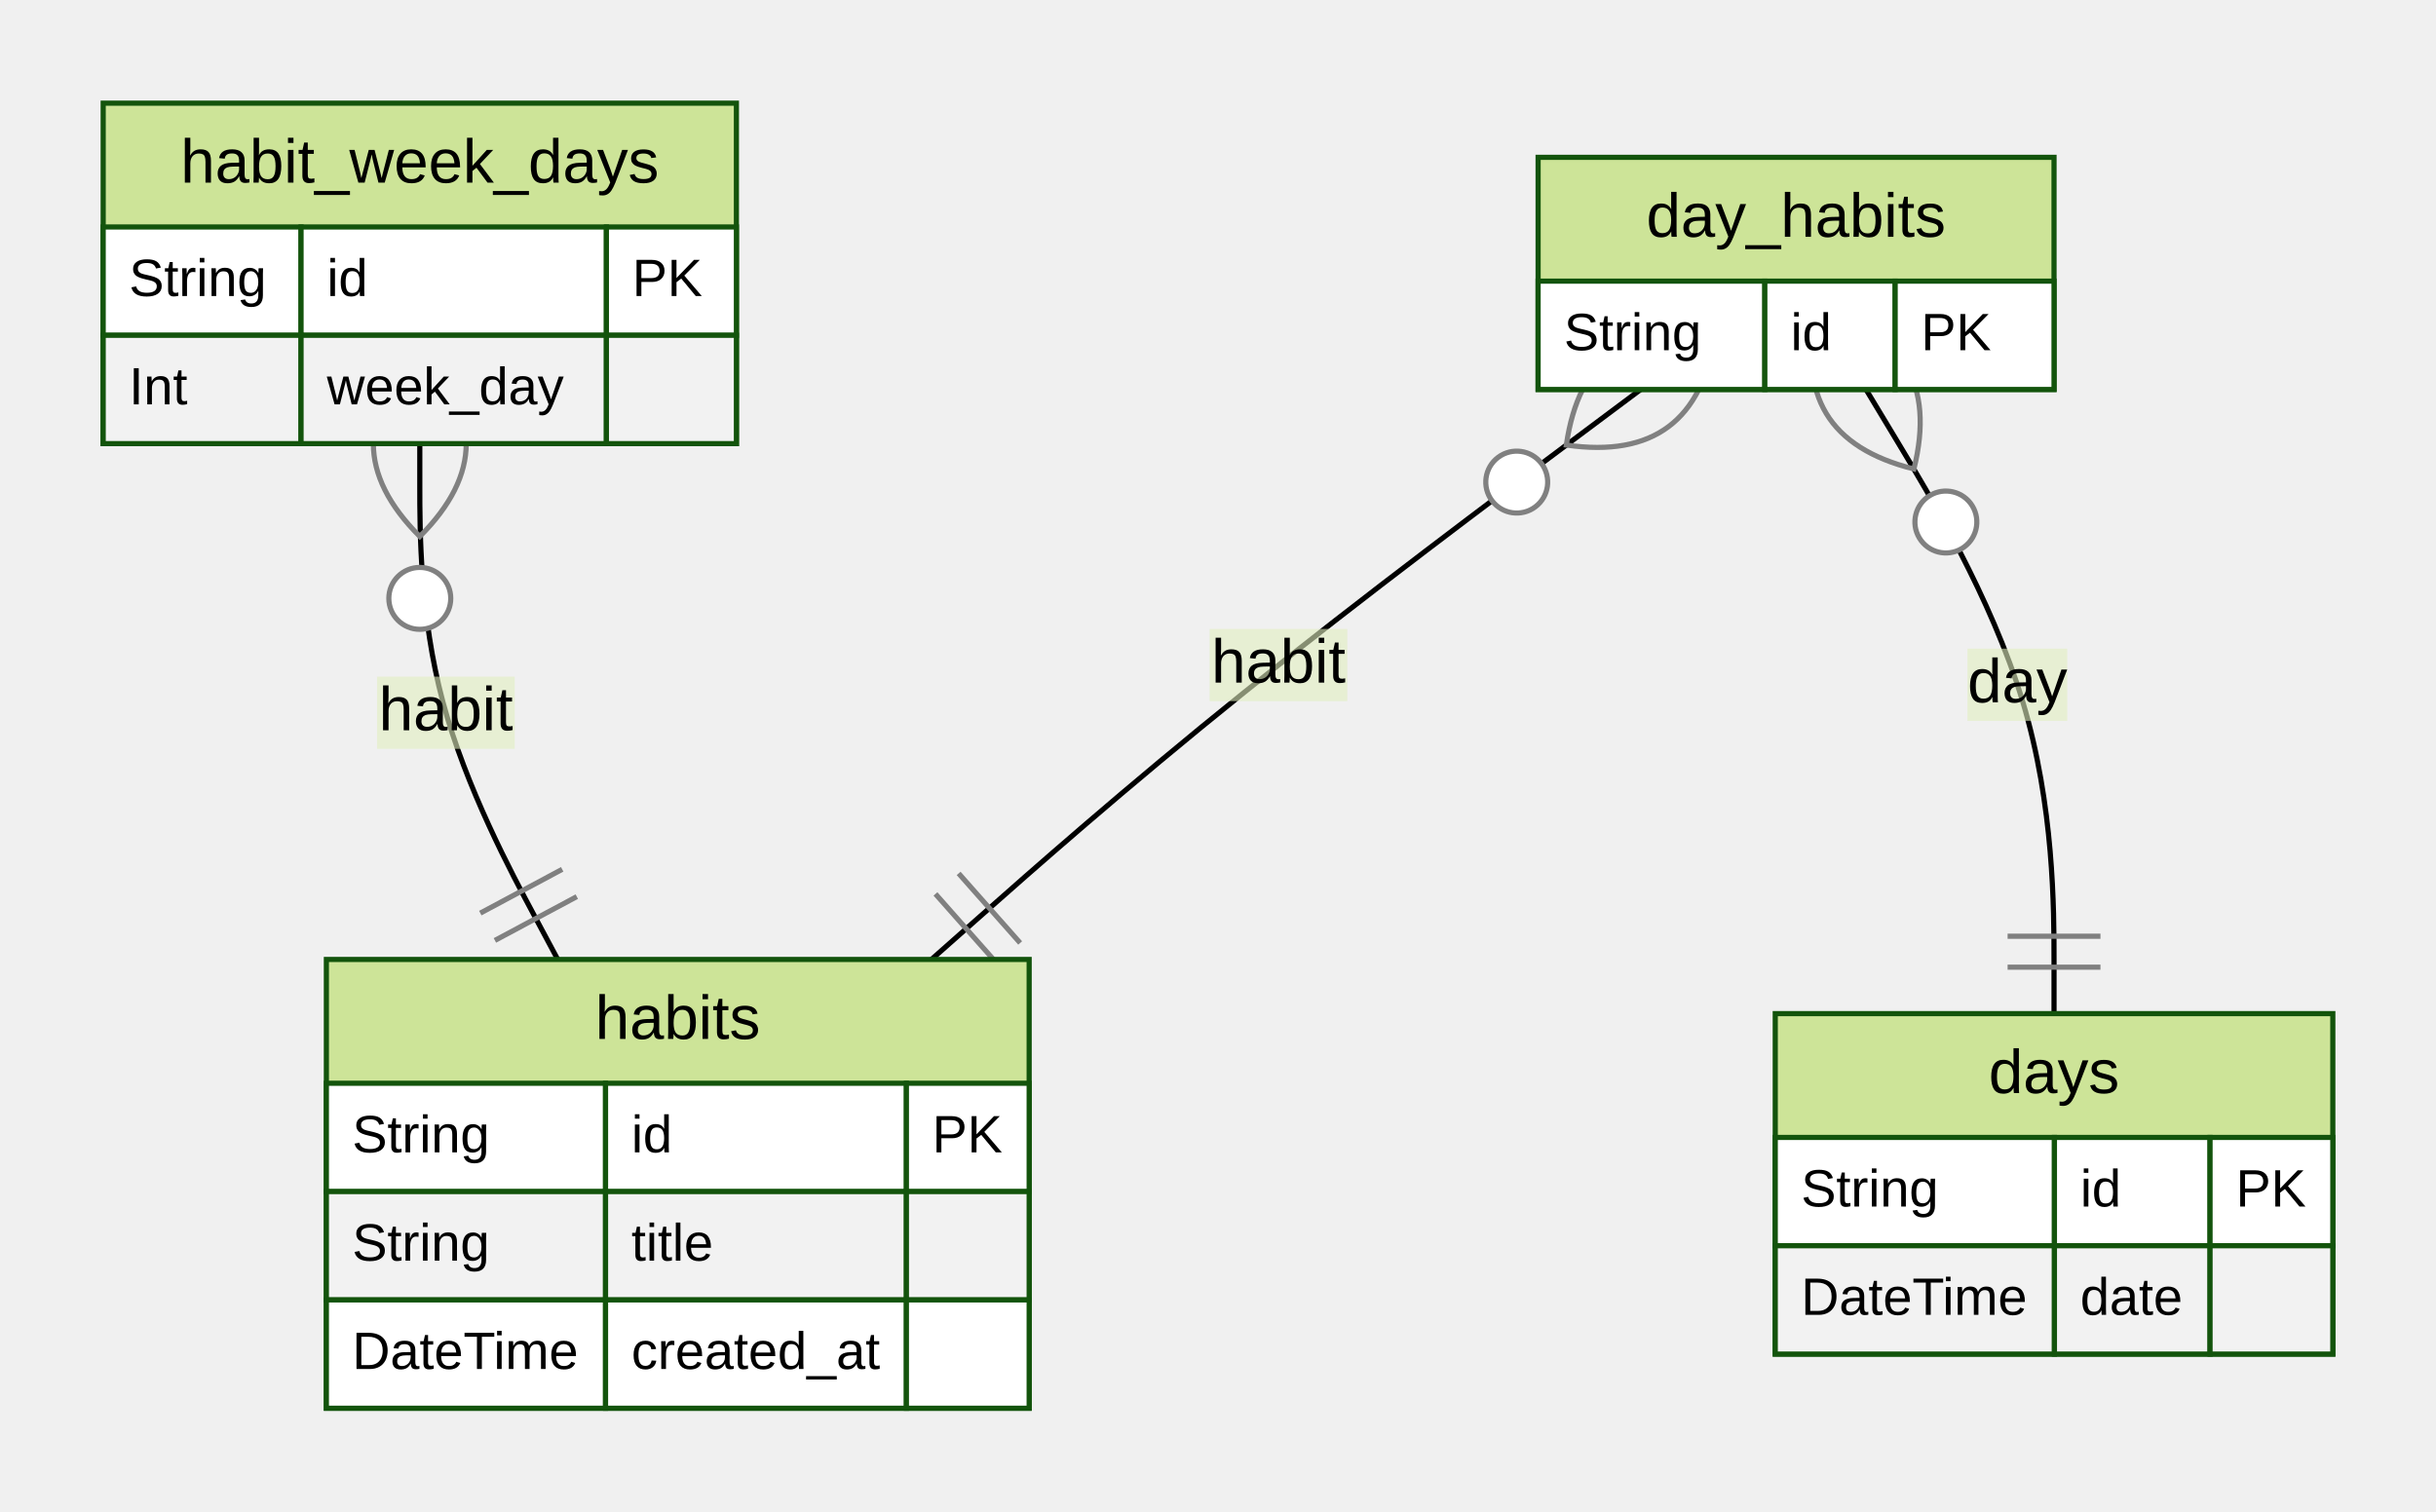
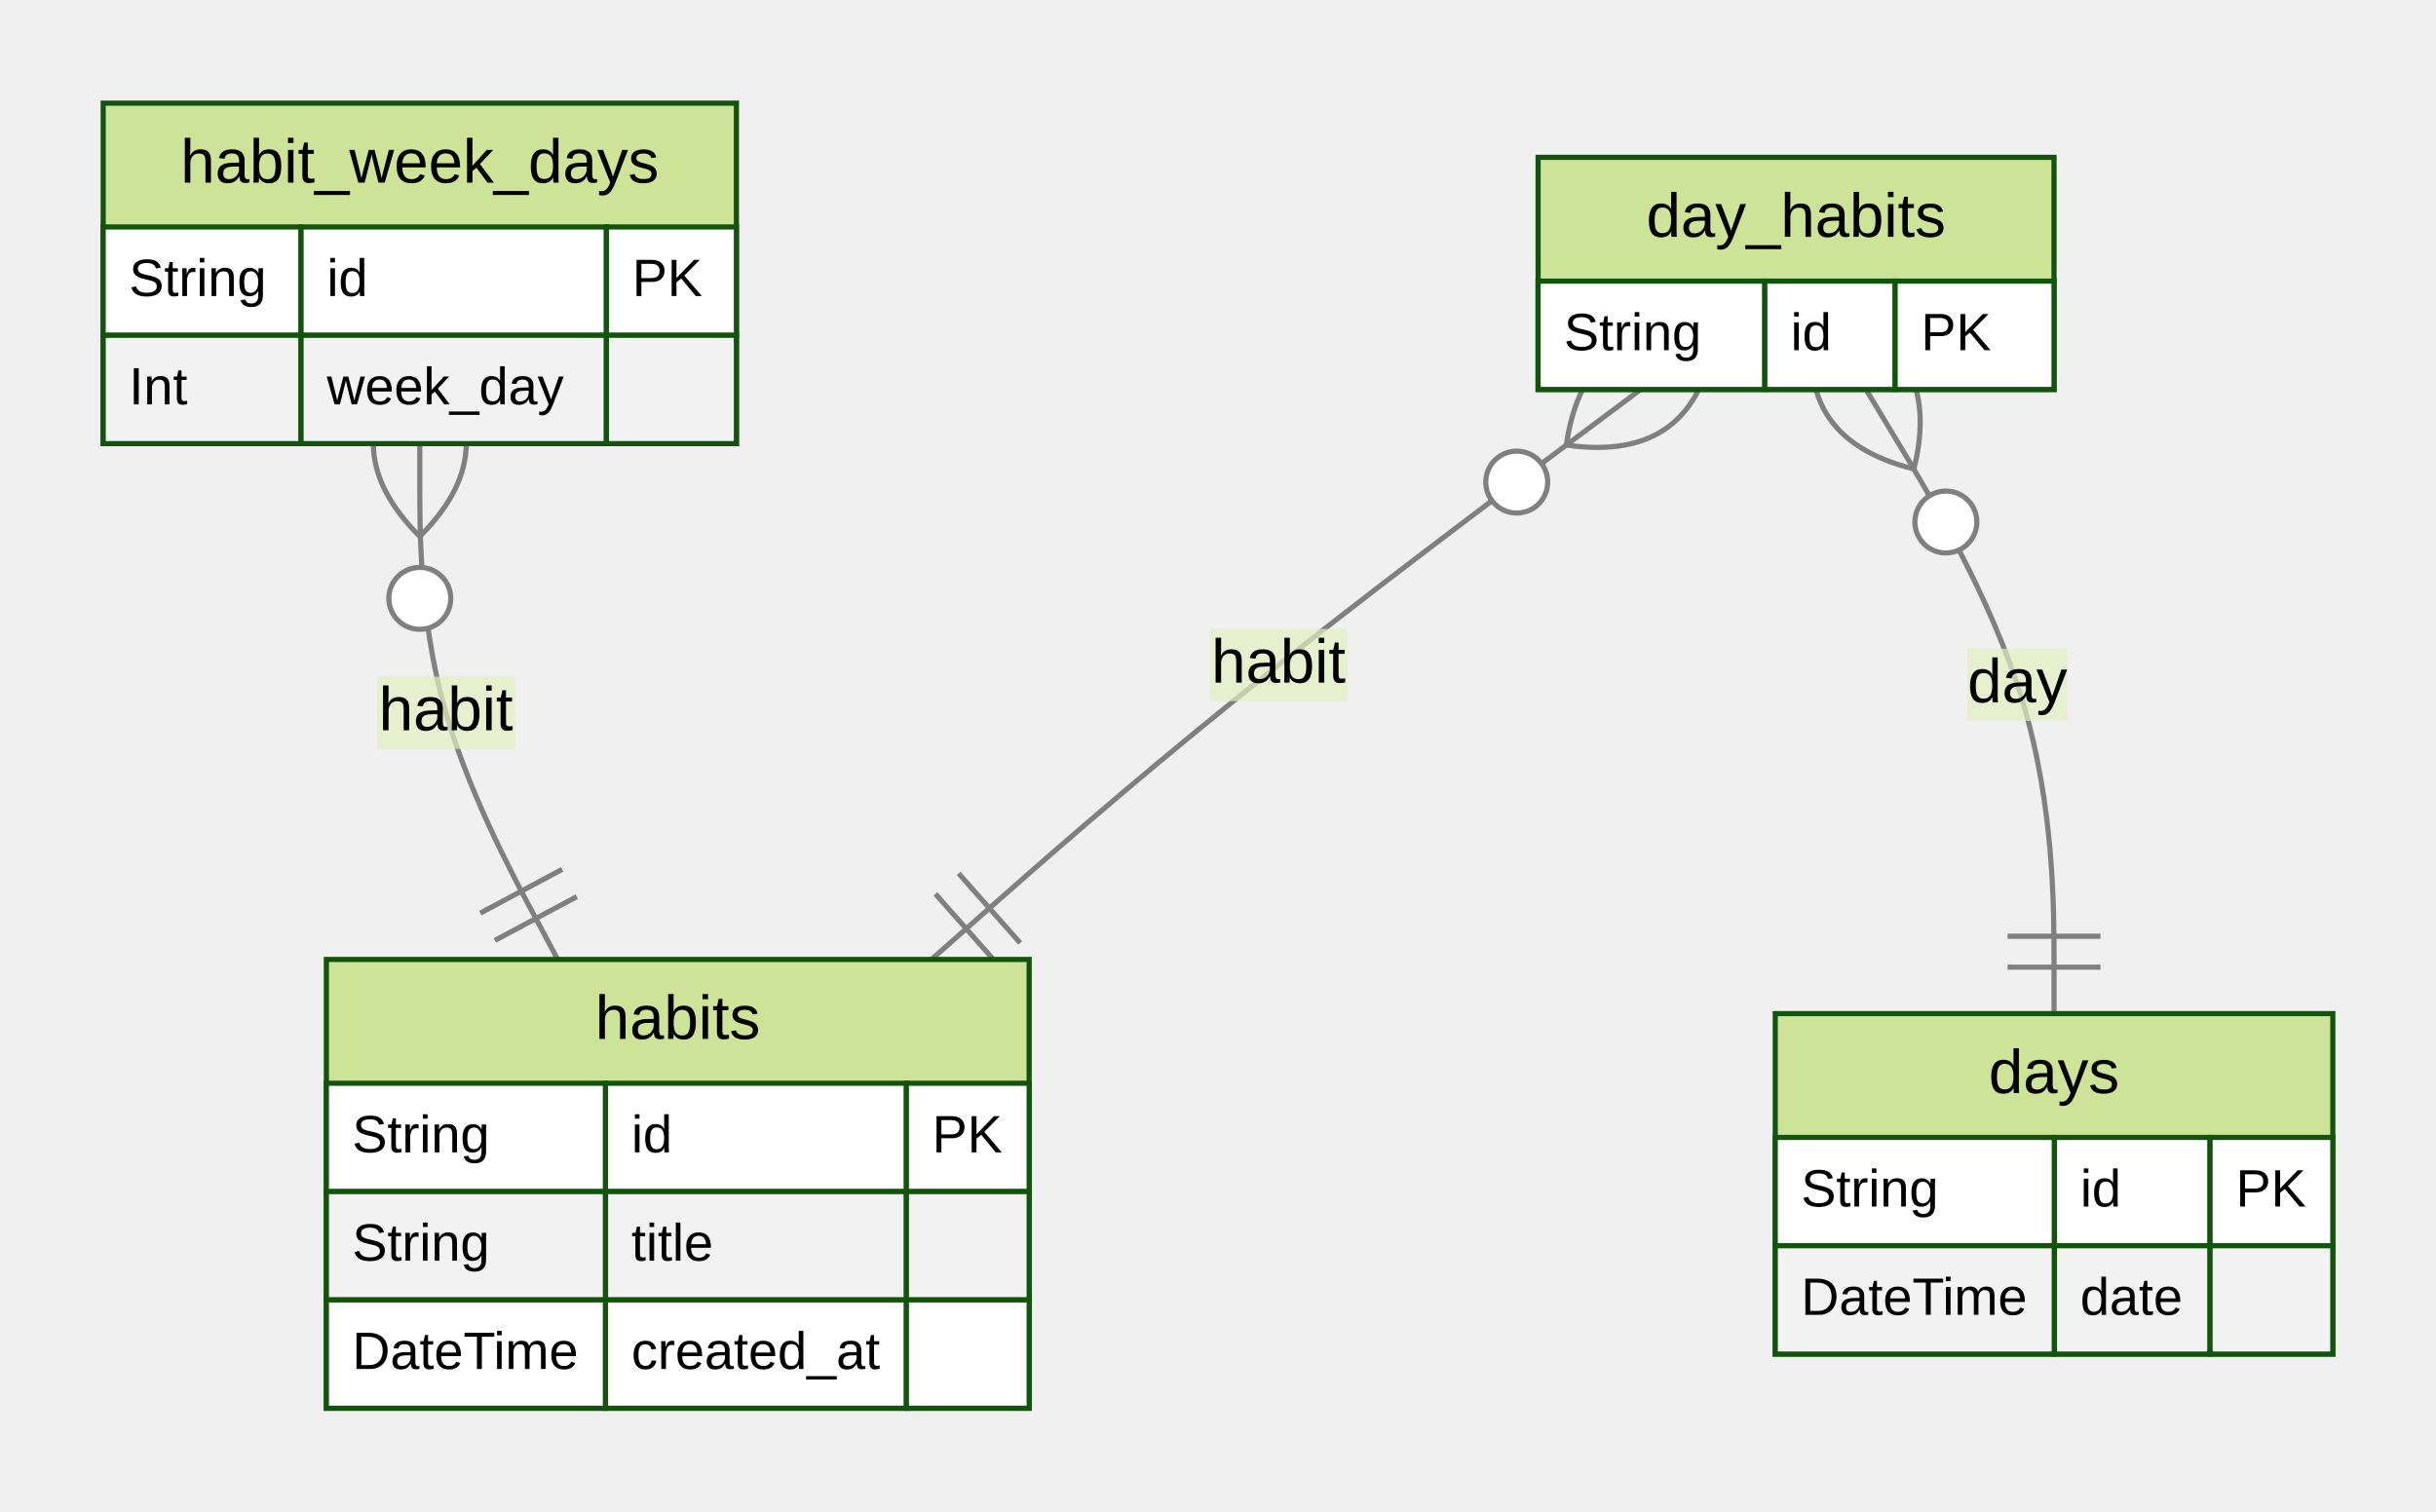
- <svg xmlns="http://www.w3.org/2000/svg" id="mermaid-0" width="100%" height="293" style="max-width: 472.158px; background-color: white;" viewBox="0 0 472.158 293">
-   <style>#mermaid-0 {font-family:"trebuchet ms",verdana,arial,sans-serif;font-size:16px;fill:#000000;}#mermaid-0 .error-icon{fill:#552222;}#mermaid-0 .error-text{fill:#552222;stroke:#552222;}#mermaid-0 .edge-thickness-normal{stroke-width:2px;}#mermaid-0 .edge-thickness-thick{stroke-width:3.5px;}#mermaid-0 .edge-pattern-solid{stroke-dasharray:0;}#mermaid-0 .edge-pattern-dashed{stroke-dasharray:3;}#mermaid-0 .edge-pattern-dotted{stroke-dasharray:2;}#mermaid-0 .marker{fill:#000000;stroke:#000000;}#mermaid-0 .marker.cross{stroke:#000000;}#mermaid-0 svg{font-family:"trebuchet ms",verdana,arial,sans-serif;font-size:16px;}#mermaid-0 .entityBox{fill:#cde498;stroke:#13540c;}#mermaid-0 .attributeBoxOdd{fill:#ffffff;stroke:#13540c;}#mermaid-0 .attributeBoxEven{fill:#f2f2f2;stroke:#13540c;}#mermaid-0 .relationshipLabelBox{fill:hsl(78.158, 58.462%, 84.51%);opacity:0.7;background-color:hsl(78.158, 58.462%, 84.51%);}#mermaid-0 .relationshipLabelBox rect{opacity:0.5;}#mermaid-0 .relationshipLine{stroke:#000000;}#mermaid-0 :root{--mermaid-font-family:"trebuchet ms",verdana,arial,sans-serif;}</style>
+ <svg xmlns="http://www.w3.org/2000/svg" aria-roledescription="er" viewBox="0 0 472.158 293" style="max-width: 472.158px; background-color: white;" width="100%" id="mermaid-0">
+   <style>#mermaid-0{font-family:"trebuchet ms",verdana,arial,sans-serif;font-size:16px;fill:#000000;}#mermaid-0 .error-icon{fill:#552222;}#mermaid-0 .error-text{fill:#552222;stroke:#552222;}#mermaid-0 .edge-thickness-normal{stroke-width:2px;}#mermaid-0 .edge-thickness-thick{stroke-width:3.5px;}#mermaid-0 .edge-pattern-solid{stroke-dasharray:0;}#mermaid-0 .edge-pattern-dashed{stroke-dasharray:3;}#mermaid-0 .edge-pattern-dotted{stroke-dasharray:2;}#mermaid-0 .marker{fill:#000000;stroke:#000000;}#mermaid-0 .marker.cross{stroke:#000000;}#mermaid-0 svg{font-family:"trebuchet ms",verdana,arial,sans-serif;font-size:16px;}#mermaid-0 .entityBox{fill:#cde498;stroke:#13540c;}#mermaid-0 .attributeBoxOdd{fill:#ffffff;stroke:#13540c;}#mermaid-0 .attributeBoxEven{fill:#f2f2f2;stroke:#13540c;}#mermaid-0 .relationshipLabelBox{fill:hsl(78.158, 58.462%, 84.51%);opacity:0.7;background-color:hsl(78.158, 58.462%, 84.51%);}#mermaid-0 .relationshipLabelBox rect{opacity:0.5;}#mermaid-0 .relationshipLine{stroke:#000000;}#mermaid-0 .entityTitleText{text-anchor:middle;font-size:18px;fill:#000000;}#mermaid-0 :root{--mermaid-font-family:"trebuchet ms",verdana,arial,sans-serif;}</style>
  <g />
  <defs>
-     <marker id="ONLY_ONE_START" refX="0" refY="9" markerWidth="18" markerHeight="18" orient="auto">
-       <path stroke="gray" fill="none" d="M9,0 L9,18 M15,0 L15,18" />
+     <marker orient="auto" markerHeight="18" markerWidth="18" refY="9" refX="0" id="ONLY_ONE_START">
+       <path d="M9,0 L9,18 M15,0 L15,18" fill="none" stroke="gray" />
    </marker>
  </defs>
  <defs>
-     <marker id="ONLY_ONE_END" refX="18" refY="9" markerWidth="18" markerHeight="18" orient="auto">
-       <path stroke="gray" fill="none" d="M3,0 L3,18 M9,0 L9,18" />
+     <marker orient="auto" markerHeight="18" markerWidth="18" refY="9" refX="18" id="ONLY_ONE_END">
+       <path d="M3,0 L3,18 M9,0 L9,18" fill="none" stroke="gray" />
    </marker>
  </defs>
  <defs>
-     <marker id="ZERO_OR_ONE_START" refX="0" refY="9" markerWidth="30" markerHeight="18" orient="auto">
-       <circle stroke="gray" fill="white" cx="21" cy="9" r="6" />
-       <path stroke="gray" fill="none" d="M9,0 L9,18" />
+     <marker orient="auto" markerHeight="18" markerWidth="30" refY="9" refX="0" id="ZERO_OR_ONE_START">
+       <circle r="6" cy="9" cx="21" fill="white" stroke="gray" />
+       <path d="M9,0 L9,18" fill="none" stroke="gray" />
    </marker>
  </defs>
  <defs>
-     <marker id="ZERO_OR_ONE_END" refX="30" refY="9" markerWidth="30" markerHeight="18" orient="auto">
-       <circle stroke="gray" fill="white" cx="9" cy="9" r="6" />
-       <path stroke="gray" fill="none" d="M21,0 L21,18" />
+     <marker orient="auto" markerHeight="18" markerWidth="30" refY="9" refX="30" id="ZERO_OR_ONE_END">
+       <circle r="6" cy="9" cx="9" fill="white" stroke="gray" />
+       <path d="M21,0 L21,18" fill="none" stroke="gray" />
    </marker>
  </defs>
  <defs>
-     <marker id="ONE_OR_MORE_START" refX="18" refY="18" markerWidth="45" markerHeight="36" orient="auto">
-       <path stroke="gray" fill="none" d="M0,18 Q 18,0 36,18 Q 18,36 0,18 M42,9 L42,27" />
+     <marker orient="auto" markerHeight="36" markerWidth="45" refY="18" refX="18" id="ONE_OR_MORE_START">
+       <path d="M0,18 Q 18,0 36,18 Q 18,36 0,18 M42,9 L42,27" fill="none" stroke="gray" />
    </marker>
  </defs>
  <defs>
-     <marker id="ONE_OR_MORE_END" refX="27" refY="18" markerWidth="45" markerHeight="36" orient="auto">
-       <path stroke="gray" fill="none" d="M3,9 L3,27 M9,18 Q27,0 45,18 Q27,36 9,18" />
+     <marker orient="auto" markerHeight="36" markerWidth="45" refY="18" refX="27" id="ONE_OR_MORE_END">
+       <path d="M3,9 L3,27 M9,18 Q27,0 45,18 Q27,36 9,18" fill="none" stroke="gray" />
    </marker>
  </defs>
  <defs>
-     <marker id="ZERO_OR_MORE_START" refX="18" refY="18" markerWidth="57" markerHeight="36" orient="auto">
-       <circle stroke="gray" fill="white" cx="48" cy="18" r="6" />
-       <path stroke="gray" fill="none" d="M0,18 Q18,0 36,18 Q18,36 0,18" />
+     <marker orient="auto" markerHeight="36" markerWidth="57" refY="18" refX="18" id="ZERO_OR_MORE_START">
+       <circle r="6" cy="18" cx="48" fill="white" stroke="gray" />
+       <path d="M0,18 Q18,0 36,18 Q18,36 0,18" fill="none" stroke="gray" />
    </marker>
  </defs>
  <defs>
-     <marker id="ZERO_OR_MORE_END" refX="39" refY="18" markerWidth="57" markerHeight="36" orient="auto">
-       <circle stroke="gray" fill="white" cx="9" cy="18" r="6" />
-       <path stroke="gray" fill="none" d="M21,18 Q39,0 57,18 Q39,36 21,18" />
+     <marker orient="auto" markerHeight="36" markerWidth="57" refY="18" refX="39" id="ZERO_OR_MORE_END">
+       <circle r="6" cy="18" cx="9" fill="white" stroke="gray" />
+       <path d="M21,18 Q39,0 57,18 Q39,36 21,18" fill="none" stroke="gray" />
    </marker>
  </defs>
-   <path class="er relationshipLine" d="M81.367,86L81.367,94.333C81.367,102.667,81.367,119.333,85.824,136C90.28,152.667,99.192,169.333,103.649,177.667L108.105,186" stroke="gray" fill="none" marker-end="url(#ONLY_ONE_END)" marker-start="url(#ZERO_OR_MORE_START)" />
-   <path class="er relationshipLine" d="M361.677,75.5L367.752,85.583C373.826,95.667,385.975,115.833,392.049,136C398.123,156.167,398.123,176.333,398.123,186.417L398.123,196.5" stroke="gray" fill="none" marker-end="url(#ONLY_ONE_END)" marker-start="url(#ZERO_OR_MORE_START)" />
-   <path class="er relationshipLine" d="M318.013,75.5L304.519,85.583C291.026,95.667,264.038,115.833,241.125,134.25C218.212,152.667,199.374,169.333,189.955,177.667L180.535,186" stroke="gray" fill="none" marker-end="url(#ONLY_ONE_END)" marker-start="url(#ZERO_OR_MORE_START)" />
-   <g id="habits" transform="translate(63.25739,186 )">
-     <rect class="er entityBox" fill="honeydew" fill-opacity="100%" stroke="gray" x="0" y="0" width="136.22" height="87" />
-     <text class="er entityLabel" id="entity-habits" x="0" y="0" dominant-baseline="middle" text-anchor="middle" style="font-family: &quot;trebuchet ms&quot;, verdana, arial, sans-serif;; font-size: 12px" transform="translate(68.1098,12)">habits</text>
-     <rect class="er attributeBoxOdd" fill="honeydew" fill-opacity="100%" stroke="gray" x="0" y="24" width="54.113" height="21" />
-     <text class="er entityLabel" id="entity-habits-attr-1-type" x="0" y="0" dominant-baseline="middle" text-anchor="left" style="font-family: &quot;trebuchet ms&quot;, verdana, arial, sans-serif;; font-size: 10.2px" transform="translate(5,34.5)">String</text>
-     <rect class="er attributeBoxOdd" fill="honeydew" fill-opacity="100%" stroke="gray" x="54.113" y="24" width="58.311" height="21" />
-     <text class="er entityLabel" id="entity-habits-attr-1-name" x="0" y="0" dominant-baseline="middle" text-anchor="left" style="font-family: &quot;trebuchet ms&quot;, verdana, arial, sans-serif;; font-size: 10.2px" transform="translate(59.11313,34.5)">id</text>
-     <rect class="er attributeBoxOdd" fill="honeydew" fill-opacity="100%" stroke="gray" x="112.425" y="24" width="23.795" height="21" />
-     <text class="er entityLabel" id="entity-habits-attr-1-key" x="0" y="0" dominant-baseline="middle" text-anchor="left" style="font-family: &quot;trebuchet ms&quot;, verdana, arial, sans-serif;; font-size: 10.2px" transform="translate(117.4246,34.5)">PK</text>
-     <rect class="er attributeBoxEven" fill="honeydew" fill-opacity="100%" stroke="gray" x="0" y="45" width="54.113" height="21" />
-     <text class="er entityLabel" id="entity-habits-attr-2-type" x="0" y="0" dominant-baseline="middle" text-anchor="left" style="font-family: &quot;trebuchet ms&quot;, verdana, arial, sans-serif;; font-size: 10.2px" transform="translate(5,55.5)">String</text>
-     <rect class="er attributeBoxEven" fill="honeydew" fill-opacity="100%" stroke="gray" x="54.113" y="45" width="58.311" height="21" />
-     <text class="er entityLabel" id="entity-habits-attr-2-name" x="0" y="0" dominant-baseline="middle" text-anchor="left" style="font-family: &quot;trebuchet ms&quot;, verdana, arial, sans-serif;; font-size: 10.2px" transform="translate(59.11313,55.5)">title</text>
-     <rect class="er attributeBoxEven" fill="honeydew" fill-opacity="100%" stroke="gray" x="112.425" y="45" width="23.795" height="21" />
-     <text class="er entityLabel" id="entity-habits-attr-2-key" x="0" y="0" dominant-baseline="middle" text-anchor="left" style="font-family: &quot;trebuchet ms&quot;, verdana, arial, sans-serif;; font-size: 10.2px" transform="translate(117.4246,55.5)" />
-     <rect class="er attributeBoxOdd" fill="honeydew" fill-opacity="100%" stroke="gray" x="0" y="66" width="54.113" height="21" />
-     <text class="er entityLabel" id="entity-habits-attr-3-type" x="0" y="0" dominant-baseline="middle" text-anchor="left" style="font-family: &quot;trebuchet ms&quot;, verdana, arial, sans-serif;; font-size: 10.2px" transform="translate(5,76.5)">DateTime</text>
-     <rect class="er attributeBoxOdd" fill="honeydew" fill-opacity="100%" stroke="gray" x="54.113" y="66" width="58.311" height="21" />
-     <text class="er entityLabel" id="entity-habits-attr-3-name" x="0" y="0" dominant-baseline="middle" text-anchor="left" style="font-family: &quot;trebuchet ms&quot;, verdana, arial, sans-serif;; font-size: 10.2px" transform="translate(59.11313,76.5)">created_at</text>
-     <rect class="er attributeBoxOdd" fill="honeydew" fill-opacity="100%" stroke="gray" x="112.425" y="66" width="23.795" height="21" />
-     <text class="er entityLabel" id="entity-habits-attr-3-key" x="0" y="0" dominant-baseline="middle" text-anchor="left" style="font-family: &quot;trebuchet ms&quot;, verdana, arial, sans-serif;; font-size: 10.2px" transform="translate(117.4246,76.5)" />
+   <path style="stroke: gray; fill: none;" marker-start="url(#ZERO_OR_MORE_START)" marker-end="url(#ONLY_ONE_END)" d="M81.367,86L81.367,94.333C81.367,102.667,81.367,119.333,85.824,136C90.28,152.667,99.192,169.333,103.649,177.667L108.105,186" class="er relationshipLine" />
+   <path style="stroke: gray; fill: none;" marker-start="url(#ZERO_OR_MORE_START)" marker-end="url(#ONLY_ONE_END)" d="M361.677,75.5L367.752,85.583C373.826,95.667,385.975,115.833,392.049,136C398.123,156.167,398.123,176.333,398.123,186.417L398.123,196.5" class="er relationshipLine" />
+   <path style="stroke: gray; fill: none;" marker-start="url(#ZERO_OR_MORE_START)" marker-end="url(#ONLY_ONE_END)" d="M318.013,75.5L304.519,85.583C291.026,95.667,264.038,115.833,241.125,134.25C218.212,152.667,199.374,169.333,189.955,177.667L180.535,186" class="er relationshipLine" />
+   <g transform="translate(63.25739,186 )" id="entity-habits-c9417a29-8416-4fba-b3c4-5a96beb63663">
+     <rect height="87" width="136.22" y="0" x="0" class="er entityBox" />
+     <text style="dominant-baseline: middle; text-anchor: middle; font-size: 12px;" transform="translate(68.1098,12)" y="0" x="0" id="text-entity-habits-c9417a29-8416-4fba-b3c4-5a96beb63663" class="er entityLabel">habits</text>
+     <rect height="21" width="54.113" y="24" x="0" class="er attributeBoxOdd" />
+     <text style="dominant-baseline: middle; font-size: 10.2px;" transform="translate(5,34.5)" y="0" x="0" id="text-entity-habits-c9417a29-8416-4fba-b3c4-5a96beb63663-attr-1-type" class="er entityLabel">String</text>
+     <rect height="21" width="58.311" y="24" x="54.113" class="er attributeBoxOdd" />
+     <text style="dominant-baseline: middle; font-size: 10.2px;" transform="translate(59.11313,34.5)" y="0" x="0" id="text-entity-habits-c9417a29-8416-4fba-b3c4-5a96beb63663-attr-1-name" class="er entityLabel">id</text>
+     <rect height="21" width="23.795" y="24" x="112.425" class="er attributeBoxOdd" />
+     <text style="dominant-baseline: middle; font-size: 10.2px;" transform="translate(117.4246,34.5)" y="0" x="0" id="text-entity-habits-c9417a29-8416-4fba-b3c4-5a96beb63663-attr-1-key" class="er entityLabel">PK</text>
+     <rect height="21" width="54.113" y="45" x="0" class="er attributeBoxEven" />
+     <text style="dominant-baseline: middle; font-size: 10.2px;" transform="translate(5,55.5)" y="0" x="0" id="text-entity-habits-c9417a29-8416-4fba-b3c4-5a96beb63663-attr-2-type" class="er entityLabel">String</text>
+     <rect height="21" width="58.311" y="45" x="54.113" class="er attributeBoxEven" />
+     <text style="dominant-baseline: middle; font-size: 10.2px;" transform="translate(59.11313,55.5)" y="0" x="0" id="text-entity-habits-c9417a29-8416-4fba-b3c4-5a96beb63663-attr-2-name" class="er entityLabel">title</text>
+     <rect height="21" width="23.795" y="45" x="112.425" class="er attributeBoxEven" />
+     <text style="dominant-baseline: middle; font-size: 10.2px;" transform="translate(117.4246,55.5)" y="0" x="0" id="text-entity-habits-c9417a29-8416-4fba-b3c4-5a96beb63663-attr-2-key" class="er entityLabel" />
+     <rect height="21" width="54.113" y="66" x="0" class="er attributeBoxOdd" />
+     <text style="dominant-baseline: middle; font-size: 10.2px;" transform="translate(5,76.5)" y="0" x="0" id="text-entity-habits-c9417a29-8416-4fba-b3c4-5a96beb63663-attr-3-type" class="er entityLabel">DateTime</text>
+     <rect height="21" width="58.311" y="66" x="54.113" class="er attributeBoxOdd" />
+     <text style="dominant-baseline: middle; font-size: 10.2px;" transform="translate(59.11313,76.5)" y="0" x="0" id="text-entity-habits-c9417a29-8416-4fba-b3c4-5a96beb63663-attr-3-name" class="er entityLabel">created_at</text>
+     <rect height="21" width="23.795" y="66" x="112.425" class="er attributeBoxOdd" />
+     <text style="dominant-baseline: middle; font-size: 10.2px;" transform="translate(117.4246,76.5)" y="0" x="0" id="text-entity-habits-c9417a29-8416-4fba-b3c4-5a96beb63663-attr-3-key" class="er entityLabel" />
  </g>
-   <g id="habit_week_days" transform="translate(20,20 )">
-     <rect class="er entityBox" fill="honeydew" fill-opacity="100%" stroke="gray" x="0" y="0" width="122.734" height="66" />
-     <text class="er entityLabel" id="entity-habit_week_days" x="0" y="0" dominant-baseline="middle" text-anchor="middle" style="font-family: &quot;trebuchet ms&quot;, verdana, arial, sans-serif;; font-size: 12px" transform="translate(61.36719,12)">habit_week_days</text>
-     <rect class="er attributeBoxOdd" fill="honeydew" fill-opacity="100%" stroke="gray" x="0" y="24" width="38.351" height="21" />
-     <text class="er entityLabel" id="entity-habit_week_days-attr-1-type" x="0" y="0" dominant-baseline="middle" text-anchor="left" style="font-family: &quot;trebuchet ms&quot;, verdana, arial, sans-serif;; font-size: 10.2px" transform="translate(5,34.5)">String</text>
-     <rect class="er attributeBoxOdd" fill="honeydew" fill-opacity="100%" stroke="gray" x="38.351" y="24" width="59.184" height="21" />
-     <text class="er entityLabel" id="entity-habit_week_days-attr-1-name" x="0" y="0" dominant-baseline="middle" text-anchor="left" style="font-family: &quot;trebuchet ms&quot;, verdana, arial, sans-serif;; font-size: 10.2px" transform="translate(43.35122,34.5)">id</text>
-     <rect class="er attributeBoxOdd" fill="honeydew" fill-opacity="100%" stroke="gray" x="97.535" y="24" width="25.199" height="21" />
-     <text class="er entityLabel" id="entity-habit_week_days-attr-1-key" x="0" y="0" dominant-baseline="middle" text-anchor="left" style="font-family: &quot;trebuchet ms&quot;, verdana, arial, sans-serif;; font-size: 10.2px" transform="translate(102.5352,34.5)">PK</text>
-     <rect class="er attributeBoxEven" fill="honeydew" fill-opacity="100%" stroke="gray" x="0" y="45" width="38.351" height="21" />
-     <text class="er entityLabel" id="entity-habit_week_days-attr-2-type" x="0" y="0" dominant-baseline="middle" text-anchor="left" style="font-family: &quot;trebuchet ms&quot;, verdana, arial, sans-serif;; font-size: 10.2px" transform="translate(5,55.5)">Int</text>
-     <rect class="er attributeBoxEven" fill="honeydew" fill-opacity="100%" stroke="gray" x="38.351" y="45" width="59.184" height="21" />
-     <text class="er entityLabel" id="entity-habit_week_days-attr-2-name" x="0" y="0" dominant-baseline="middle" text-anchor="left" style="font-family: &quot;trebuchet ms&quot;, verdana, arial, sans-serif;; font-size: 10.2px" transform="translate(43.35122,55.5)">week_day</text>
-     <rect class="er attributeBoxEven" fill="honeydew" fill-opacity="100%" stroke="gray" x="97.535" y="45" width="25.199" height="21" />
-     <text class="er entityLabel" id="entity-habit_week_days-attr-2-key" x="0" y="0" dominant-baseline="middle" text-anchor="left" style="font-family: &quot;trebuchet ms&quot;, verdana, arial, sans-serif;; font-size: 10.2px" transform="translate(102.5352,55.5)" />
+   <g transform="translate(20,20 )" id="entity-habitweekdays-83a3c308-b2ea-4c4f-a508-395a42e17618">
+     <rect height="66" width="122.734" y="0" x="0" class="er entityBox" />
+     <text style="dominant-baseline: middle; text-anchor: middle; font-size: 12px;" transform="translate(61.36719,12)" y="0" x="0" id="text-entity-habitweekdays-83a3c308-b2ea-4c4f-a508-395a42e17618" class="er entityLabel">habit_week_days</text>
+     <rect height="21" width="38.351" y="24" x="0" class="er attributeBoxOdd" />
+     <text style="dominant-baseline: middle; font-size: 10.2px;" transform="translate(5,34.5)" y="0" x="0" id="text-entity-habitweekdays-83a3c308-b2ea-4c4f-a508-395a42e17618-attr-1-type" class="er entityLabel">String</text>
+     <rect height="21" width="59.184" y="24" x="38.351" class="er attributeBoxOdd" />
+     <text style="dominant-baseline: middle; font-size: 10.2px;" transform="translate(43.35122,34.5)" y="0" x="0" id="text-entity-habitweekdays-83a3c308-b2ea-4c4f-a508-395a42e17618-attr-1-name" class="er entityLabel">id</text>
+     <rect height="21" width="25.199" y="24" x="97.535" class="er attributeBoxOdd" />
+     <text style="dominant-baseline: middle; font-size: 10.2px;" transform="translate(102.5352,34.5)" y="0" x="0" id="text-entity-habitweekdays-83a3c308-b2ea-4c4f-a508-395a42e17618-attr-1-key" class="er entityLabel">PK</text>
+     <rect height="21" width="38.351" y="45" x="0" class="er attributeBoxEven" />
+     <text style="dominant-baseline: middle; font-size: 10.2px;" transform="translate(5,55.5)" y="0" x="0" id="text-entity-habitweekdays-83a3c308-b2ea-4c4f-a508-395a42e17618-attr-2-type" class="er entityLabel">Int</text>
+     <rect height="21" width="59.184" y="45" x="38.351" class="er attributeBoxEven" />
+     <text style="dominant-baseline: middle; font-size: 10.2px;" transform="translate(43.35122,55.5)" y="0" x="0" id="text-entity-habitweekdays-83a3c308-b2ea-4c4f-a508-395a42e17618-attr-2-name" class="er entityLabel">week_day</text>
+     <rect height="21" width="25.199" y="45" x="97.535" class="er attributeBoxEven" />
+     <text style="dominant-baseline: middle; font-size: 10.2px;" transform="translate(102.5352,55.5)" y="0" x="0" id="text-entity-habitweekdays-83a3c308-b2ea-4c4f-a508-395a42e17618-attr-2-key" class="er entityLabel" />
  </g>
-   <g id="days" transform="translate(344.0882,196.5 )">
-     <rect class="er entityBox" fill="honeydew" fill-opacity="100%" stroke="gray" x="0" y="0" width="108.07" height="66" />
-     <text class="er entityLabel" id="entity-days" x="0" y="0" dominant-baseline="middle" text-anchor="middle" style="font-family: &quot;trebuchet ms&quot;, verdana, arial, sans-serif;; font-size: 12px" transform="translate(54.03506,12)">days</text>
-     <rect class="er attributeBoxOdd" fill="honeydew" fill-opacity="100%" stroke="gray" x="0" y="24" width="54.113" height="21" />
-     <text class="er entityLabel" id="entity-days-attr-1-type" x="0" y="0" dominant-baseline="middle" text-anchor="left" style="font-family: &quot;trebuchet ms&quot;, verdana, arial, sans-serif;; font-size: 10.2px" transform="translate(5,34.5)">String</text>
-     <rect class="er attributeBoxOdd" fill="honeydew" fill-opacity="100%" stroke="gray" x="54.113" y="24" width="30.162" height="21" />
-     <text class="er entityLabel" id="entity-days-attr-1-name" x="0" y="0" dominant-baseline="middle" text-anchor="left" style="font-family: &quot;trebuchet ms&quot;, verdana, arial, sans-serif;; font-size: 10.2px" transform="translate(59.11313,34.5)">id</text>
-     <rect class="er attributeBoxOdd" fill="honeydew" fill-opacity="100%" stroke="gray" x="84.275" y="24" width="23.795" height="21" />
-     <text class="er entityLabel" id="entity-days-attr-1-key" x="0" y="0" dominant-baseline="middle" text-anchor="left" style="font-family: &quot;trebuchet ms&quot;, verdana, arial, sans-serif;; font-size: 10.2px" transform="translate(89.27515,34.5)">PK</text>
-     <rect class="er attributeBoxEven" fill="honeydew" fill-opacity="100%" stroke="gray" x="0" y="45" width="54.113" height="21" />
-     <text class="er entityLabel" id="entity-days-attr-2-type" x="0" y="0" dominant-baseline="middle" text-anchor="left" style="font-family: &quot;trebuchet ms&quot;, verdana, arial, sans-serif;; font-size: 10.2px" transform="translate(5,55.5)">DateTime</text>
-     <rect class="er attributeBoxEven" fill="honeydew" fill-opacity="100%" stroke="gray" x="54.113" y="45" width="30.162" height="21" />
-     <text class="er entityLabel" id="entity-days-attr-2-name" x="0" y="0" dominant-baseline="middle" text-anchor="left" style="font-family: &quot;trebuchet ms&quot;, verdana, arial, sans-serif;; font-size: 10.2px" transform="translate(59.11313,55.5)">date</text>
-     <rect class="er attributeBoxEven" fill="honeydew" fill-opacity="100%" stroke="gray" x="84.275" y="45" width="23.795" height="21" />
-     <text class="er entityLabel" id="entity-days-attr-2-key" x="0" y="0" dominant-baseline="middle" text-anchor="left" style="font-family: &quot;trebuchet ms&quot;, verdana, arial, sans-serif;; font-size: 10.2px" transform="translate(89.27515,55.5)" />
+   <g transform="translate(344.0882,196.5 )" id="entity-days-972c900e-b1db-4f09-809a-77ee4b4b785d">
+     <rect height="66" width="108.07" y="0" x="0" class="er entityBox" />
+     <text style="dominant-baseline: middle; text-anchor: middle; font-size: 12px;" transform="translate(54.03506,12)" y="0" x="0" id="text-entity-days-972c900e-b1db-4f09-809a-77ee4b4b785d" class="er entityLabel">days</text>
+     <rect height="21" width="54.113" y="24" x="0" class="er attributeBoxOdd" />
+     <text style="dominant-baseline: middle; font-size: 10.2px;" transform="translate(5,34.5)" y="0" x="0" id="text-entity-days-972c900e-b1db-4f09-809a-77ee4b4b785d-attr-1-type" class="er entityLabel">String</text>
+     <rect height="21" width="30.162" y="24" x="54.113" class="er attributeBoxOdd" />
+     <text style="dominant-baseline: middle; font-size: 10.2px;" transform="translate(59.11313,34.5)" y="0" x="0" id="text-entity-days-972c900e-b1db-4f09-809a-77ee4b4b785d-attr-1-name" class="er entityLabel">id</text>
+     <rect height="21" width="23.795" y="24" x="84.275" class="er attributeBoxOdd" />
+     <text style="dominant-baseline: middle; font-size: 10.2px;" transform="translate(89.27515,34.5)" y="0" x="0" id="text-entity-days-972c900e-b1db-4f09-809a-77ee4b4b785d-attr-1-key" class="er entityLabel">PK</text>
+     <rect height="21" width="54.113" y="45" x="0" class="er attributeBoxEven" />
+     <text style="dominant-baseline: middle; font-size: 10.2px;" transform="translate(5,55.5)" y="0" x="0" id="text-entity-days-972c900e-b1db-4f09-809a-77ee4b4b785d-attr-2-type" class="er entityLabel">DateTime</text>
+     <rect height="21" width="30.162" y="45" x="54.113" class="er attributeBoxEven" />
+     <text style="dominant-baseline: middle; font-size: 10.2px;" transform="translate(59.11313,55.5)" y="0" x="0" id="text-entity-days-972c900e-b1db-4f09-809a-77ee4b4b785d-attr-2-name" class="er entityLabel">date</text>
+     <rect height="21" width="23.795" y="45" x="84.275" class="er attributeBoxEven" />
+     <text style="dominant-baseline: middle; font-size: 10.2px;" transform="translate(89.27515,55.5)" y="0" x="0" id="text-entity-days-972c900e-b1db-4f09-809a-77ee4b4b785d-attr-2-key" class="er entityLabel" />
  </g>
-   <g id="day_habits" transform="translate(298.1232,30.5 )">
-     <rect class="er entityBox" fill="honeydew" fill-opacity="100%" stroke="gray" x="0" y="0" width="100" height="45" />
-     <text class="er entityLabel" id="entity-day_habits" x="0" y="0" dominant-baseline="middle" text-anchor="middle" style="font-family: &quot;trebuchet ms&quot;, verdana, arial, sans-serif;; font-size: 12px" transform="translate(50,12)">day_habits</text>
-     <rect class="er attributeBoxOdd" fill="honeydew" fill-opacity="100%" stroke="gray" x="0" y="24" width="43.945" height="21" />
-     <text class="er entityLabel" id="entity-day_habits-attr-1-type" x="0" y="0" dominant-baseline="middle" text-anchor="left" style="font-family: &quot;trebuchet ms&quot;, verdana, arial, sans-serif;; font-size: 10.2px" transform="translate(5,34.5)">String</text>
-     <rect class="er attributeBoxOdd" fill="honeydew" fill-opacity="100%" stroke="gray" x="43.945" y="24" width="25.262" height="21" />
-     <text class="er entityLabel" id="entity-day_habits-attr-1-name" x="0" y="0" dominant-baseline="middle" text-anchor="left" style="font-family: &quot;trebuchet ms&quot;, verdana, arial, sans-serif;; font-size: 10.2px" transform="translate(48.94526,34.5)">id</text>
-     <rect class="er attributeBoxOdd" fill="honeydew" fill-opacity="100%" stroke="gray" x="69.207" y="24" width="30.793" height="21" />
-     <text class="er entityLabel" id="entity-day_habits-attr-1-key" x="0" y="0" dominant-baseline="middle" text-anchor="left" style="font-family: &quot;trebuchet ms&quot;, verdana, arial, sans-serif;; font-size: 10.2px" transform="translate(74.20681,34.5)">PK</text>
+   <g transform="translate(298.1232,30.5 )" id="entity-dayhabits-f697140c-59ed-4b6b-b1d2-6b3cc8b53302">
+     <rect height="45" width="100" y="0" x="0" class="er entityBox" />
+     <text style="dominant-baseline: middle; text-anchor: middle; font-size: 12px;" transform="translate(50,12)" y="0" x="0" id="text-entity-dayhabits-f697140c-59ed-4b6b-b1d2-6b3cc8b53302" class="er entityLabel">day_habits</text>
+     <rect height="21" width="43.945" y="24" x="0" class="er attributeBoxOdd" />
+     <text style="dominant-baseline: middle; font-size: 10.2px;" transform="translate(5,34.5)" y="0" x="0" id="text-entity-dayhabits-f697140c-59ed-4b6b-b1d2-6b3cc8b53302-attr-1-type" class="er entityLabel">String</text>
+     <rect height="21" width="25.262" y="24" x="43.945" class="er attributeBoxOdd" />
+     <text style="dominant-baseline: middle; font-size: 10.2px;" transform="translate(48.94526,34.5)" y="0" x="0" id="text-entity-dayhabits-f697140c-59ed-4b6b-b1d2-6b3cc8b53302-attr-1-name" class="er entityLabel">id</text>
+     <rect height="21" width="30.793" y="24" x="69.207" class="er attributeBoxOdd" />
+     <text style="dominant-baseline: middle; font-size: 10.2px;" transform="translate(74.20681,34.5)" y="0" x="0" id="text-entity-dayhabits-f697140c-59ed-4b6b-b1d2-6b3cc8b53302-attr-1-key" class="er entityLabel">PK</text>
  </g>
-   <rect class="er relationshipLabelBox" x="73.085" y="131.171" width="26.688" height="14" fill="white" fill-opacity="85%" />
-   <text class="er relationshipLabel" id="rel1" x="86.429" y="138.171" text-anchor="middle" dominant-baseline="middle" style="font-family: &quot;trebuchet ms&quot;, verdana, arial, sans-serif;; font-size: 12px">habit</text>
-   <rect class="er relationshipLabelBox" x="381.338" y="125.746" width="19.359" height="14" fill="white" fill-opacity="85%" />
-   <text class="er relationshipLabel" id="rel2" x="391.017" y="132.746" text-anchor="middle" dominant-baseline="middle" style="font-family: &quot;trebuchet ms&quot;, verdana, arial, sans-serif;; font-size: 12px">day</text>
-   <rect class="er relationshipLabelBox" x="234.457" y="121.925" width="26.688" height="14" fill="white" fill-opacity="85%" />
-   <text class="er relationshipLabel" id="rel3" x="247.801" y="128.925" text-anchor="middle" dominant-baseline="middle" style="font-family: &quot;trebuchet ms&quot;, verdana, arial, sans-serif;; font-size: 12px">habit</text>
+   <rect height="14" width="26.688" y="131.171" x="73.085" class="er relationshipLabelBox" />
+   <text style="text-anchor: middle; dominant-baseline: middle; font-size: 12px;" y="138.171" x="86.429" id="rel1" class="er relationshipLabel">habit</text>
+   <rect height="14" width="19.359" y="125.746" x="381.338" class="er relationshipLabelBox" />
+   <text style="text-anchor: middle; dominant-baseline: middle; font-size: 12px;" y="132.746" x="391.017" id="rel2" class="er relationshipLabel">day</text>
+   <rect height="14" width="26.688" y="121.925" x="234.457" class="er relationshipLabelBox" />
+   <text style="text-anchor: middle; dominant-baseline: middle; font-size: 12px;" y="128.925" x="247.801" id="rel3" class="er relationshipLabel">habit</text>
</svg>
